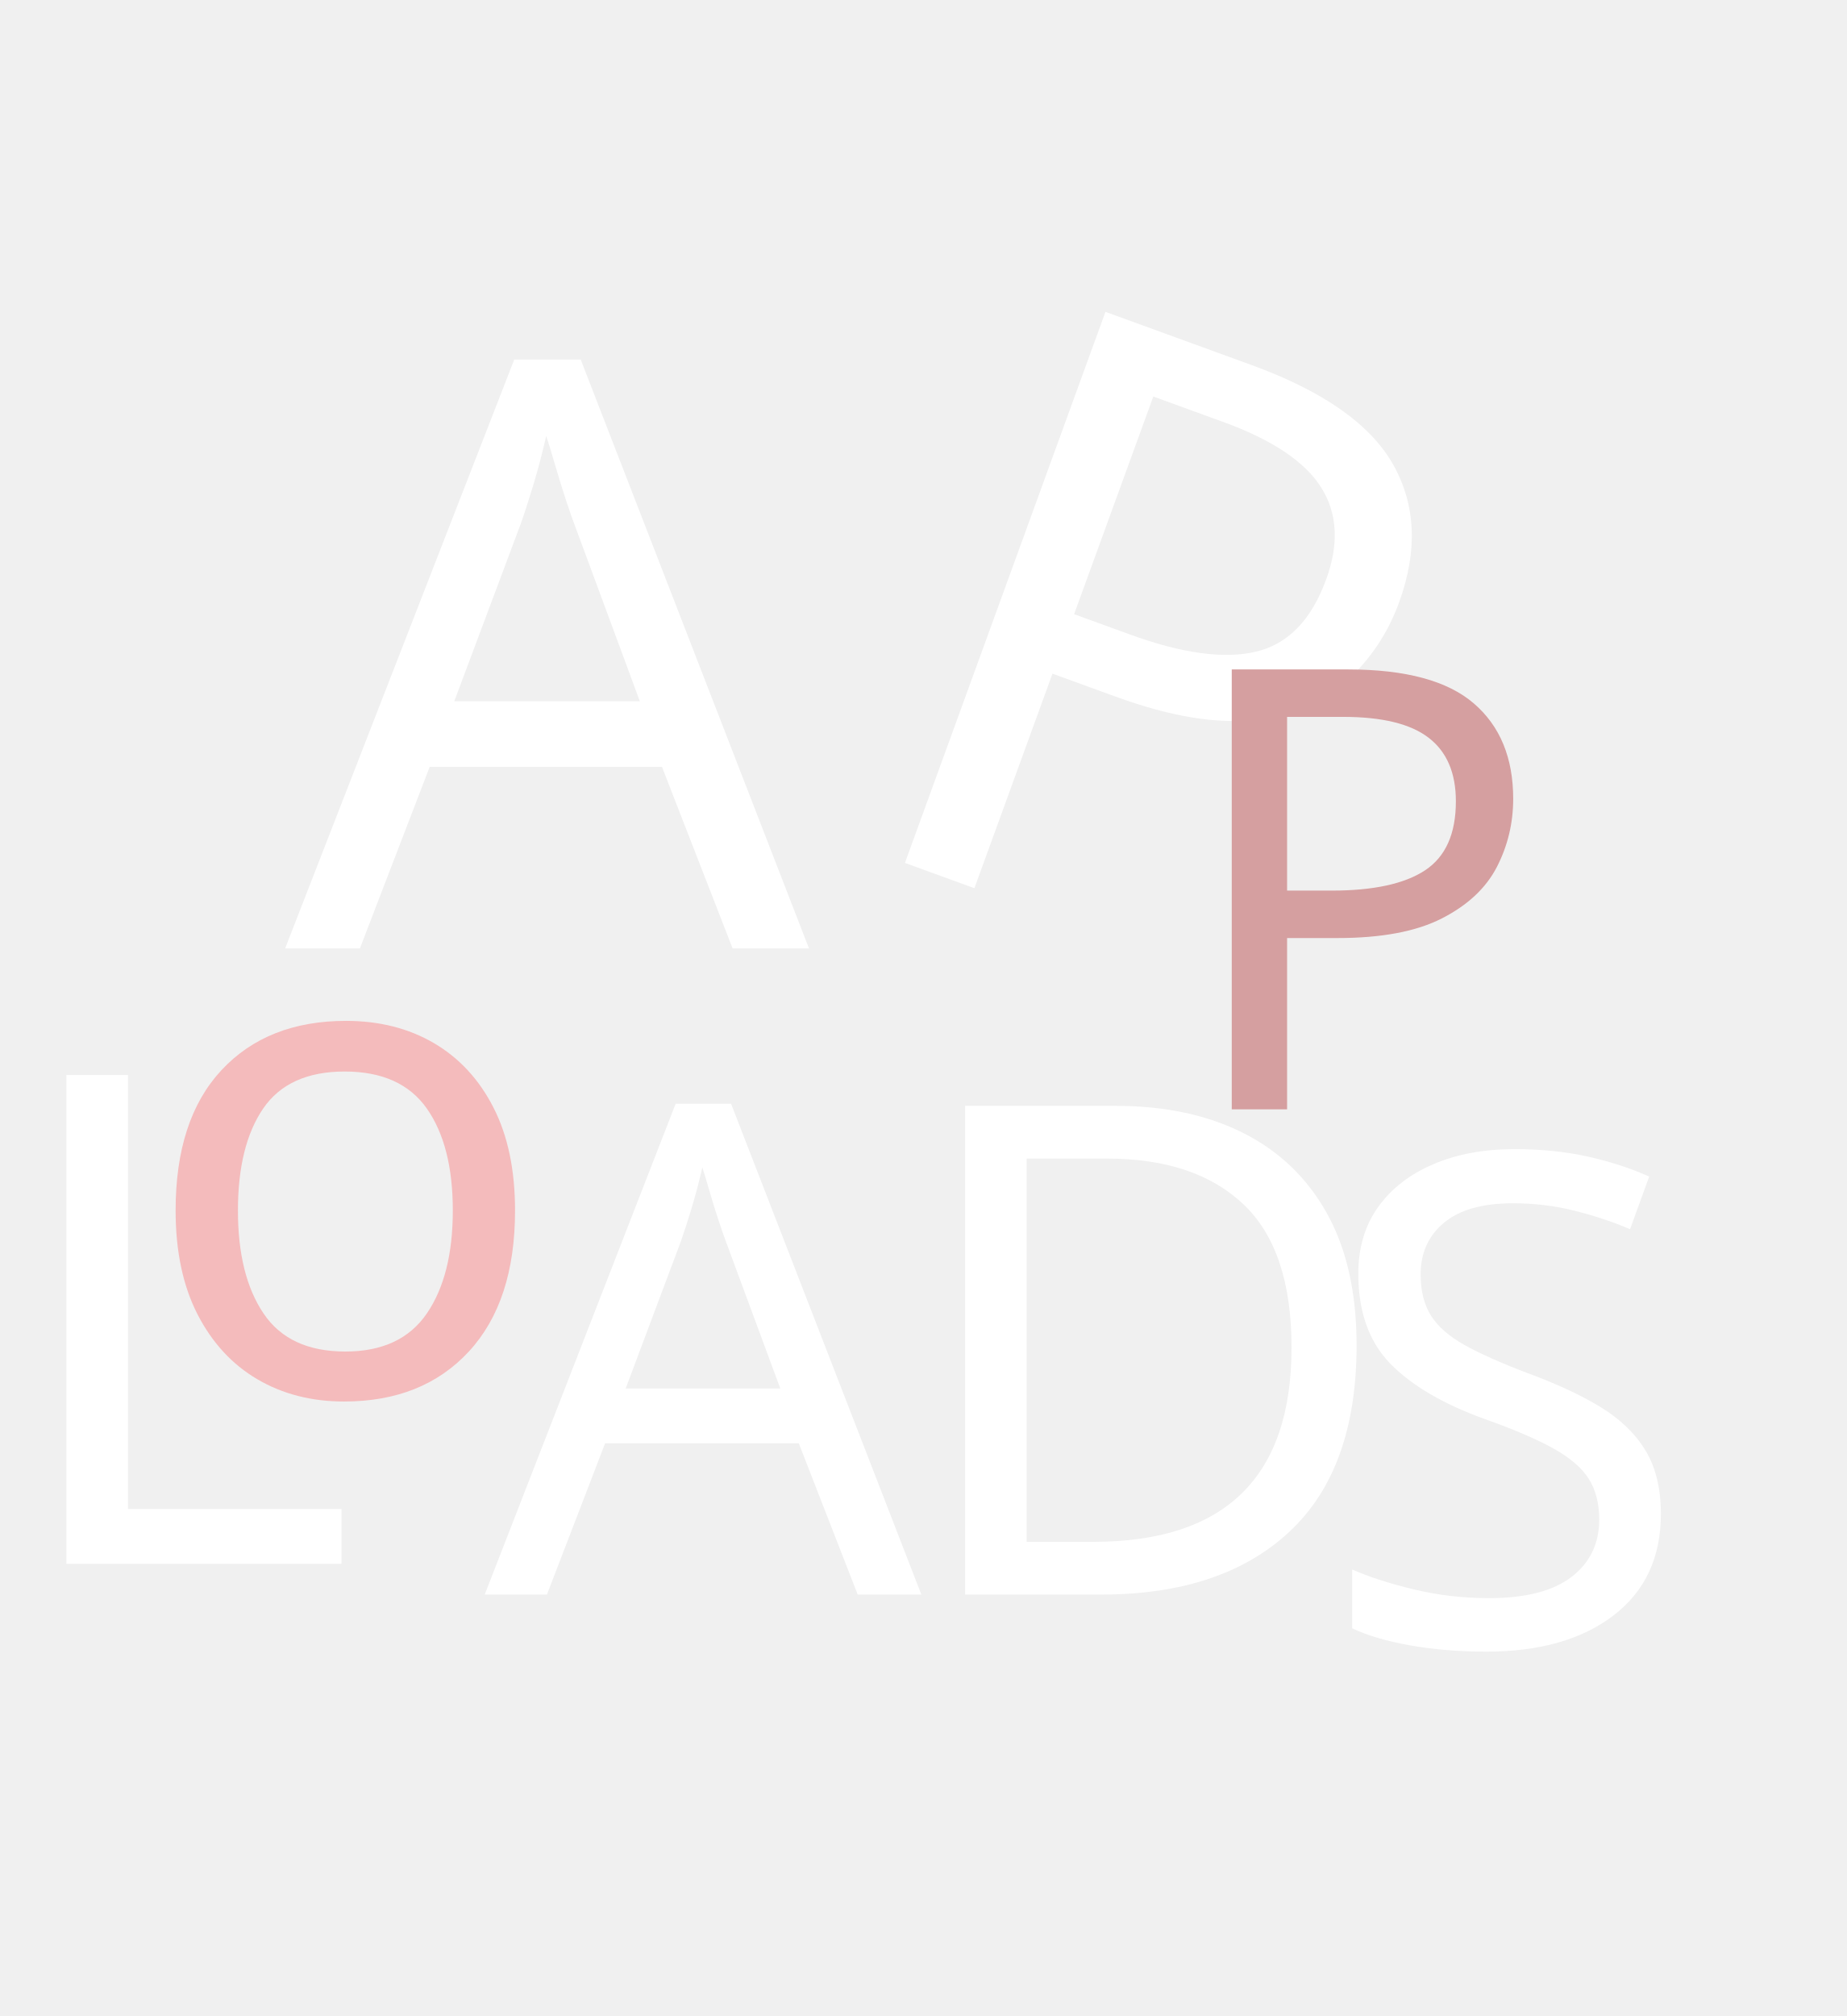
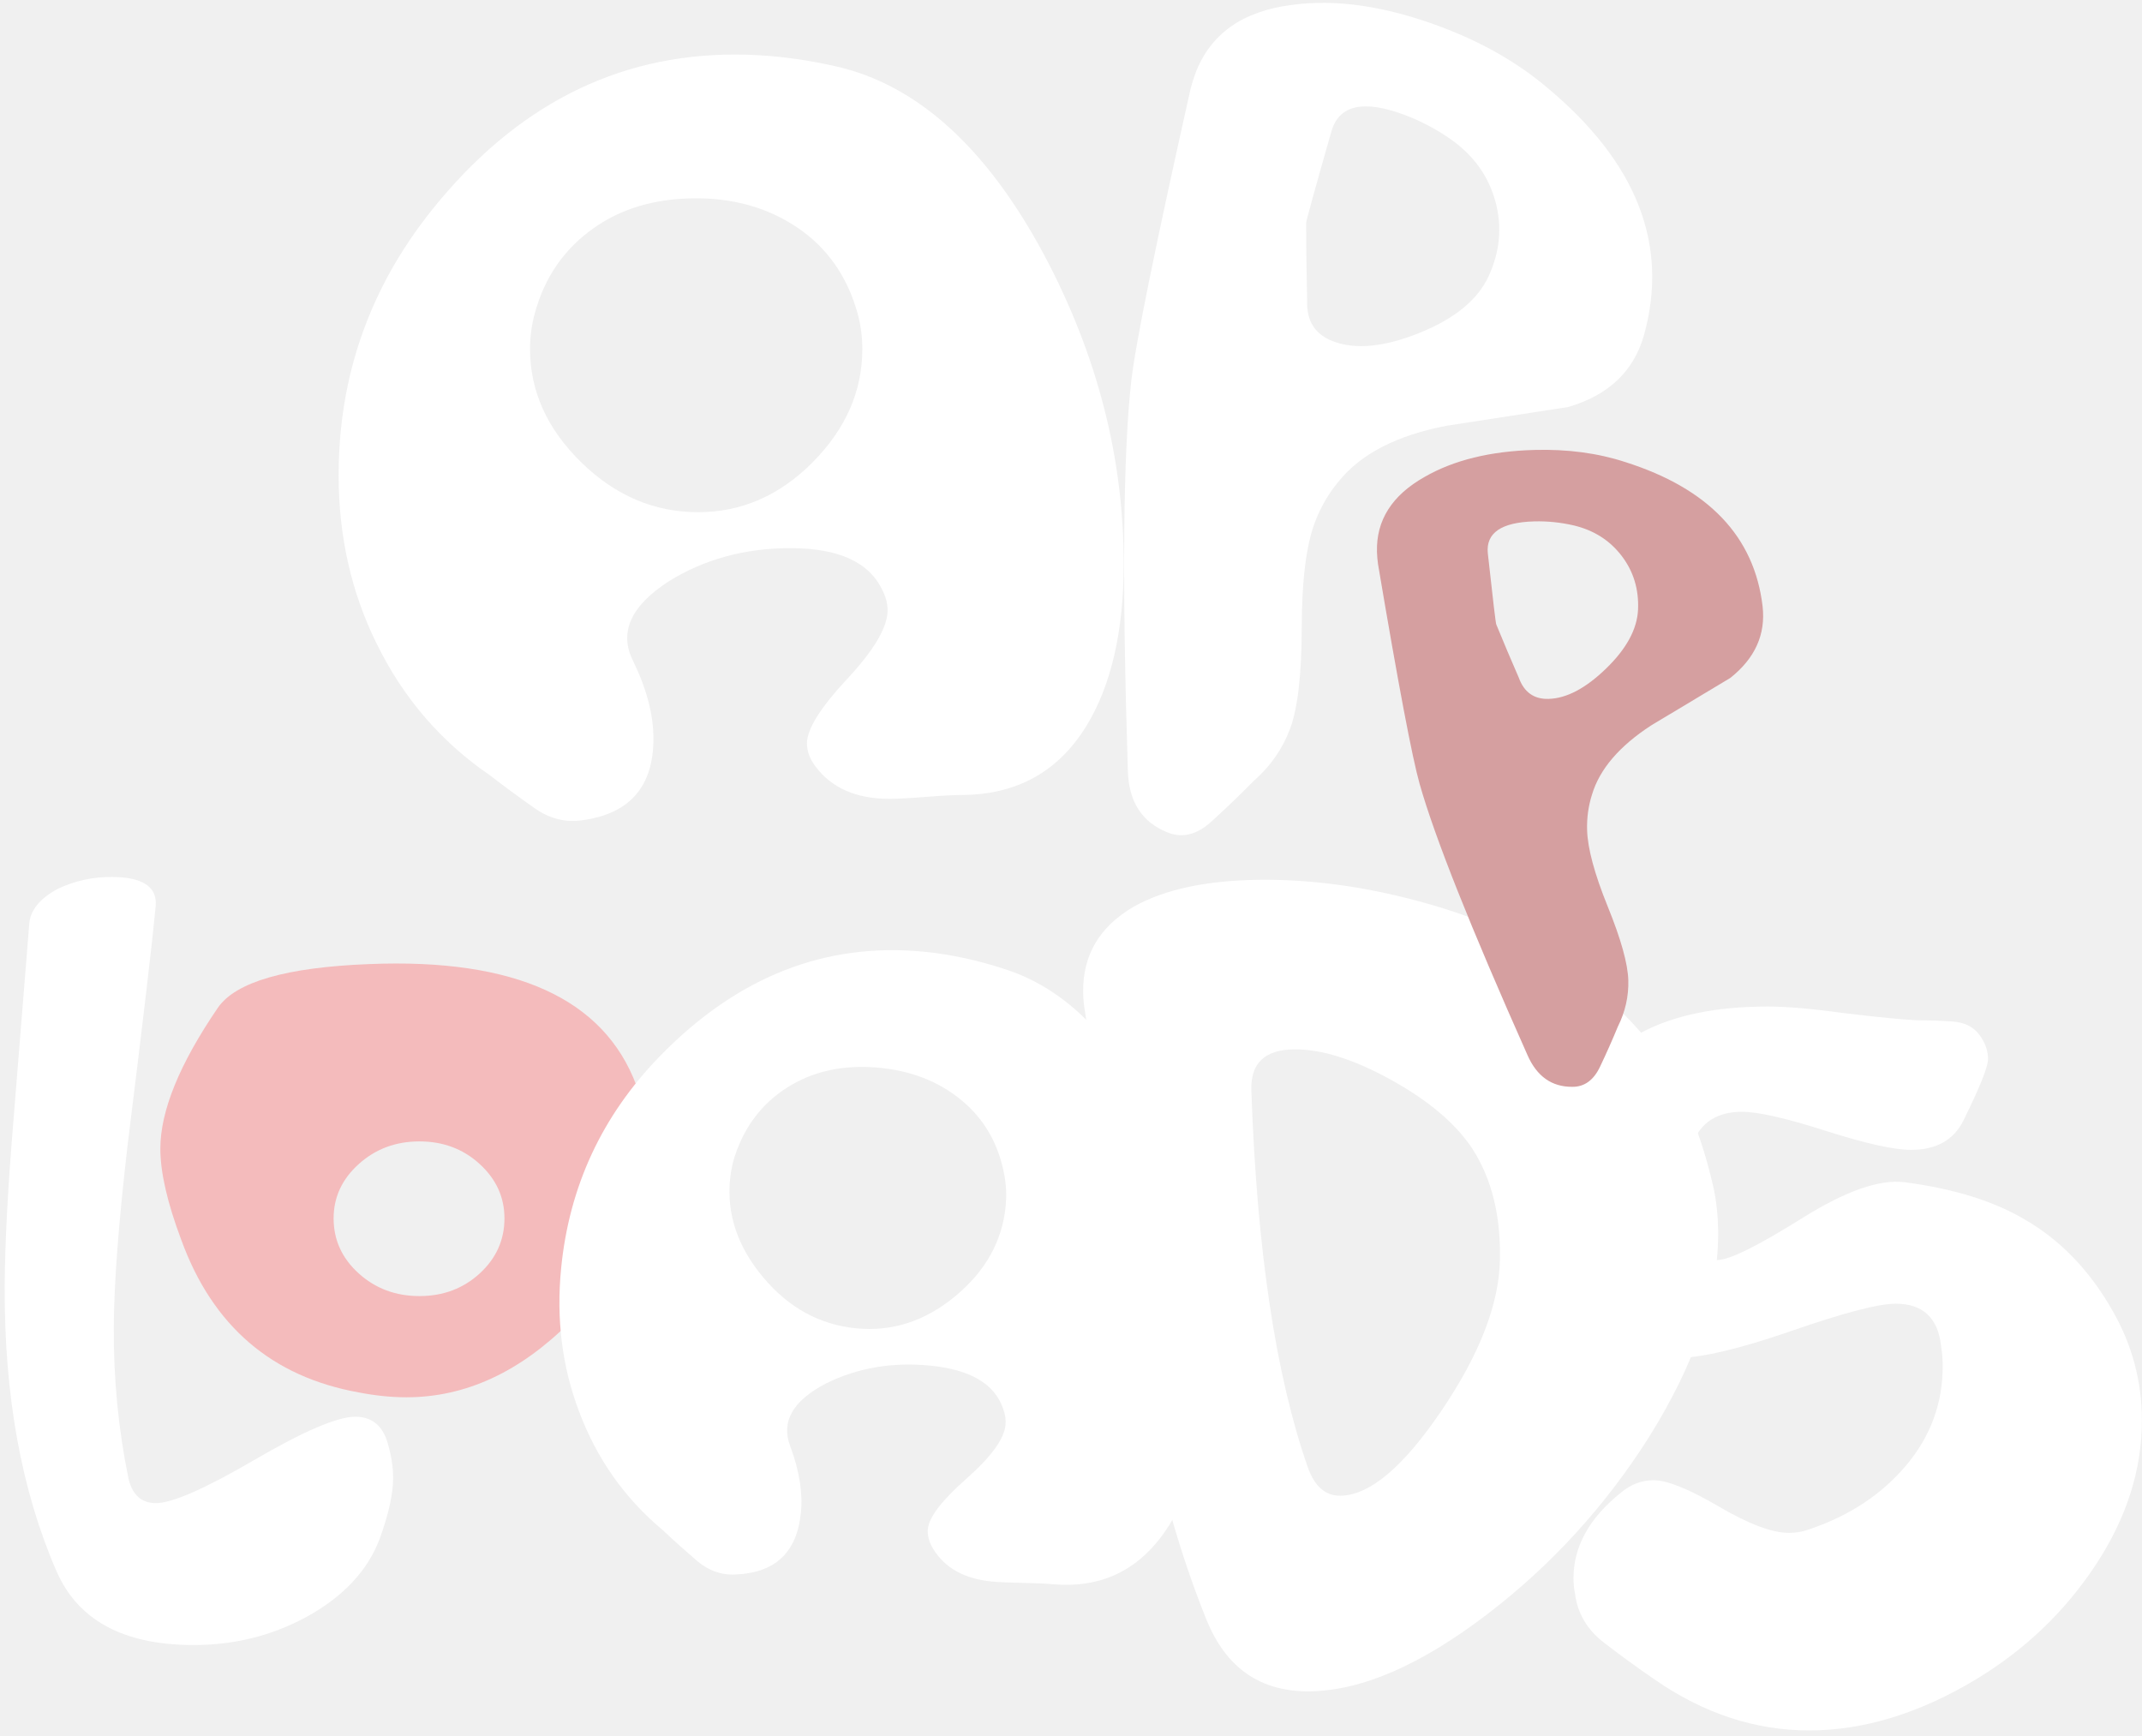
- <svg xmlns="http://www.w3.org/2000/svg" width="306px" height="334px" viewBox="0 0 306 334" version="1.1">
+ <svg xmlns="http://www.w3.org/2000/svg" width="300px" height="243px" viewBox="0 0 300 243" version="1.1">
  <defs />
-   <g id="Artboard" stroke="none" stroke-width="1" fill="none" fill-rule="evenodd" font-family="Olopus" font-weight="normal">
-     <g id="Logo">
-       <g id="o">
-         <text font-size="113.4" fill="#F4BBBC">
-           <tspan x="22.869" y="231.056">o</tspan>
-         </text>
-         <text id="L" font-size="113.4" fill="#FFFFFF">
-           <tspan x="0" y="259.076">L</tspan>
-         </text>
-         <text id="A" font-size="113.4" fill="#FFFFFF">
-           <tspan x="80.325" y="264.179">A</tspan>
-         </text>
-         <text id="D" font-size="113.4" fill="#FFFFFF">
-           <tspan x="148.932" y="264.179">D</tspan>
-         </text>
-         <text id="S" font-size="113.4" fill="#FFFFFF">
-           <tspan x="218.295" y="272.495">S</tspan>
-         </text>
-         <text id="A" font-size="136.08" fill="#FFFFFF">
-           <tspan x="47.25" y="157.133">A</tspan>
-         </text>
-         <text id="P" transform="translate(185.4492, 116.5046) rotate(20) translate(-185.4492, -116.5046) " font-size="136.08" fill="#FFFFFF">
-           <tspan x="147.949" y="153.505">P</tspan>
-         </text>
-         <text id="P" font-size="102.06" fill="#D59FA0">
-           <tspan x="194.216" y="183.787">P</tspan>
-         </text>
-       </g>
+   <g id="Page-1" stroke="none" stroke-width="1" fill="none" fill-rule="evenodd">
+     <g id="Logo-Outline" transform="translate(-28, -14)">
+       <path d="M117.136,166.026 C118.421,169.428 119.064,172.754 119.064,176.005 C119.064,184.019 115.321,191.73 107.837,199.139 C100.806,206.169 93.171,209.685 84.93,209.685 C82.813,209.685 80.583,209.458 78.24,209.004 C66.068,206.812 57.79,199.706 53.405,187.685 C51.439,182.469 50.457,178.197 50.457,174.871 C50.457,169.579 53.14,163.002 58.508,155.139 C61.003,151.511 68.071,149.469 79.714,149.016 C100.126,148.184 112.6,153.854 117.136,166.026 Z M98.652,184.623 C98.652,181.675 97.499,179.142 95.193,177.026 C92.887,174.909 90.071,173.85 86.745,173.85 C83.418,173.85 80.583,174.909 78.24,177.026 C75.896,179.142 74.724,181.675 74.724,184.623 C74.724,187.647 75.896,190.218 78.24,192.335 C80.583,194.451 83.418,195.51 86.745,195.51 C90.071,195.51 92.887,194.451 95.193,192.335 C97.499,190.218 98.652,187.647 98.652,184.623 Z" id="o" fill="#F4BBBC" />
+       <path d="M42.918,227.462 C41.364,228.696 39.809,229.607 38.253,230.195 C36.202,230.969 33.372,231.392 29.762,231.463 C24.931,231.51 20.25,229.601 15.719,225.737 C11.534,222.146 8.426,217.663 6.395,212.288 C2.976,203.235 3.914,196.093 9.21,190.859 C17.984,182.211 29.585,175.161 44.012,169.711 C49.599,167.6 57.052,165.189 66.372,162.476 L92.553,154.768 C94.375,154.241 96.363,154.904 98.517,156.757 C100.406,158.549 101.832,160.718 102.794,163.264 C104.317,167.295 103.765,169.685 101.139,170.435 C96.24,171.8 85.403,174.561 68.628,178.716 C58.017,181.432 49.811,183.885 44.012,186.076 C37.223,188.641 30.9,191.797 25.042,195.546 C23.037,196.869 22.395,198.485 23.116,200.395 C23.918,202.516 27.45,206.091 33.714,211.12 C39.978,216.148 43.55,219.829 44.432,222.163 C45.207,224.214 44.702,225.98 42.918,227.462 Z" id="L" fill="#FFFFFF" transform="translate(54.0074, 193.0282) rotate(-69) translate(-54.0074, -193.0282) " />
+       <path d="M112.298,182.917 C113.068,182.306 114.16,181.342 115.576,180.025 C116.992,178.708 118.056,177.768 118.766,177.204 C121.786,174.807 124.812,173.998 127.843,174.777 C128.94,175.065 129.771,175.564 130.335,176.274 C131.369,177.577 131.703,180.521 131.337,185.107 C130.971,189.692 131.399,192.755 132.621,194.294 C133.091,194.887 133.709,195.361 134.475,195.718 C137.727,197.384 141.574,196.454 146.015,192.929 C150.16,189.639 153.062,185.695 154.721,181.096 C156.428,176.073 155.597,172.776 152.226,171.205 C148.962,169.645 146.46,167.77 144.721,165.579 C141.243,161.197 141.43,156.995 145.283,152.972 C146.634,151.513 148.394,150.72 150.561,150.592 C152.728,150.465 154.862,150.387 156.964,150.36 C163.908,149.867 170.568,151.144 176.944,154.191 C182.966,157.036 188.187,161.242 192.605,166.808 C199.796,175.868 203.369,186.206 203.324,197.824 C203.265,213.315 197.788,225.384 186.892,234.032 C183.931,236.382 180.6,238.447 176.897,240.227 C168.12,244.491 157.196,243.8 144.124,238.154 C132.03,232.889 122.129,225.401 114.421,215.689 C109.486,209.472 106.693,203.581 106.041,198.018 C105.344,191.911 107.43,186.878 112.298,182.917 Z M156.947,219.288 C160.574,221.911 164.478,223.06 168.658,222.733 C172.839,222.407 176.742,220.757 180.366,217.784 C183.872,214.905 186.163,211.59 187.24,207.84 C188.401,203.83 188.133,199.844 186.436,195.882 C185.886,194.581 185.165,193.368 184.272,192.243 C181.217,188.394 176.925,186.179 171.395,185.597 C165.866,185.015 161.088,186.322 157.062,189.518 C153.094,192.667 150.811,196.965 150.211,202.411 C149.612,207.858 150.84,212.505 153.895,216.354 C154.788,217.479 155.805,218.457 156.947,219.288 Z" id="A" fill="#FFFFFF" transform="translate(154.6176, 196.6182) rotate(224) translate(-154.6176, -196.6182) " />
+       <path d="M229.638,145.617 C231.561,145.747 233.544,146.09 235.587,146.644 C244.051,148.941 252.435,154.703 260.741,163.93 C268.363,172.5 274.233,182.045 278.35,192.562 C282.606,203.431 283.784,212.368 281.883,219.372 C280.061,226.084 275.484,229.816 268.151,230.568 C256.94,231.755 244.117,231.525 229.68,229.878 C213.731,227.742 197.745,225.597 181.723,223.441 C180.808,223.349 179.913,223.185 179.037,222.947 C174.003,221.581 170.806,218.206 169.447,212.824 C168.314,208.051 168.708,202.126 170.629,195.049 C172.471,188.264 175.409,181.482 179.442,174.704 C183.475,167.926 187.853,162.476 192.575,158.352 C198.325,153.333 204.029,149.848 209.69,147.899 C215.35,145.949 221.999,145.188 229.638,145.617 Z M231.178,177.173 C225.255,175.33 219.904,175.131 215.125,176.576 C211.101,177.834 206.966,180.589 202.717,184.841 C198.469,189.093 195.84,193.079 194.83,196.8 C193.76,200.74 195.059,203.169 198.727,204.086 C220.369,209.49 237.993,211.806 251.598,211.034 C254.462,210.872 256.171,209.769 256.726,207.726 C257.795,203.786 255.286,198.17 249.197,190.877 C243.107,183.584 237.101,179.016 231.178,177.173 Z" id="D" fill="#FFFFFF" transform="translate(225.7902, 188.4074) rotate(74) translate(-225.7902, -188.4074) " />
+       <path d="M323.902,197.599 C326.623,202.362 327.984,207.465 327.984,212.908 C327.984,219.863 325.83,226.61 321.52,233.15 C317.211,239.689 311.617,245.038 304.737,249.196 C296.799,253.959 289.012,256.34 281.377,256.34 C273.817,256.34 266.597,253.959 259.717,249.196 C257.298,247.533 254.936,245.813 252.63,244.036 C250.324,242.26 248.982,240.011 248.604,237.289 C248.453,236.533 248.377,235.777 248.377,235.021 C248.377,230.561 250.608,226.554 255.068,223.001 C256.429,221.867 257.941,221.3 259.604,221.3 C261.494,221.3 264.537,222.528 268.733,224.985 C272.929,227.442 276.198,228.671 278.542,228.671 C279.6,228.671 280.621,228.482 281.604,228.104 C287.122,226.214 291.583,223.246 294.985,219.202 C298.387,215.157 300.088,210.527 300.088,205.31 C300.088,204.403 300.012,203.458 299.861,202.475 C299.407,198.544 297.291,196.578 293.511,196.578 C291.091,196.578 286.234,197.845 278.939,200.377 C271.643,202.91 266.257,204.176 262.779,204.176 C258.848,204.176 255.824,202.929 253.707,200.434 C248.491,194.31 245.883,187.847 245.883,181.043 C245.883,177.489 246.601,173.785 248.037,169.929 C251.742,159.95 260.927,154.961 275.593,154.961 C278.239,154.961 281.755,155.263 286.14,155.868 C291.205,156.473 294.682,156.813 296.572,156.888 C298.16,156.888 299.785,156.945 301.449,157.059 C303.112,157.172 304.359,157.777 305.191,158.873 C306.022,159.969 306.438,161.122 306.438,162.332 C306.438,163.39 305.304,166.225 303.036,170.837 C301.675,173.634 299.218,175.032 295.665,175.032 C293.246,175.032 289.258,174.144 283.702,172.368 C278.145,170.591 274.233,169.703 271.965,169.703 C268.487,169.703 266.181,171.196 265.047,174.182 C263.913,177.168 263.346,179.644 263.346,181.61 C263.346,183.348 263.724,185.163 264.48,187.053 C265.387,189.321 266.748,190.455 268.563,190.455 C270.226,190.455 274.195,188.489 280.47,184.558 C286.518,180.778 291.28,179.115 294.758,179.568 C301.713,180.476 307.383,182.252 311.768,184.898 C316.682,187.771 320.727,192.005 323.902,197.599 Z" id="S" fill="#FFFFFF" />
+       <path d="M162.927,125.329 C161.747,125.329 160.001,125.42 157.688,125.602 C155.374,125.783 153.673,125.874 152.585,125.874 C147.958,125.874 144.511,124.377 142.243,121.383 C141.426,120.294 141.018,119.206 141.018,118.117 C141.018,116.121 142.9,113.105 146.665,109.068 C150.43,105.031 152.312,101.833 152.312,99.474 C152.312,98.567 152.086,97.66 151.632,96.753 C149.818,92.761 145.509,90.765 138.704,90.765 C132.354,90.765 126.684,92.307 121.694,95.392 C116.342,98.839 114.664,102.559 116.66,106.55 C118.565,110.451 119.517,114.08 119.517,117.437 C119.517,124.15 116.206,127.96 109.583,128.867 C107.225,129.23 104.979,128.663 102.847,127.166 C100.715,125.67 98.652,124.15 96.656,122.608 C89.761,117.89 84.454,111.721 80.734,104.101 C77.196,96.934 75.427,89.087 75.427,80.559 C75.427,66.679 79.782,54.296 88.491,43.409 C100.103,28.894 114.255,21.636 130.948,21.636 C135.484,21.636 140.156,22.181 144.964,23.269 C156.395,25.81 166.147,34.609 174.221,49.669 C181.66,63.64 185.38,78.064 185.38,92.942 C185.38,102.468 183.611,110.088 180.073,115.804 C176.172,122.064 170.457,125.239 162.927,125.329 Z M148.094,57.834 C146.642,52.663 143.83,48.671 139.657,45.859 C135.484,43.046 130.585,41.686 124.96,41.776 C119.517,41.867 114.89,43.273 111.08,45.995 C106.998,48.898 104.276,52.844 102.915,57.834 C102.462,59.467 102.235,61.145 102.235,62.869 C102.235,68.766 104.616,74.05 109.379,78.722 C114.142,83.394 119.608,85.73 125.777,85.73 C131.855,85.73 137.208,83.394 141.834,78.722 C146.461,74.05 148.774,68.766 148.774,62.869 C148.774,61.145 148.548,59.467 148.094,57.834 Z" id="A" fill="#FFFFFF" />
+       <path d="M257.111,78.406 C253.807,82.526 249.228,84.239 243.372,83.543 L226.717,79.316 C219.752,77.813 214.083,78.235 209.711,80.585 C207.746,81.593 205.98,82.918 204.415,84.56 C202.036,87.054 199.554,91.332 196.97,97.392 C194.386,103.453 192.03,107.599 189.901,109.831 C187.835,111.998 185.337,113.565 182.408,114.532 C179.93,115.553 177.37,116.528 174.729,117.457 C172.088,118.385 169.979,118.034 168.4,116.403 C165.705,113.708 165.145,110.352 166.718,106.337 C176.153,81.987 183.395,65.325 188.445,56.351 C190.969,51.864 198.847,40.384 212.078,21.912 C212.576,21.259 213.075,20.67 213.576,20.144 C217.646,15.877 223.04,14.691 229.759,16.586 C235.829,18.239 241.852,21.915 247.825,27.613 C252.289,31.87 255.733,36.409 258.157,41.228 C265.623,55.746 265.274,68.138 257.111,78.406 Z M240.272,62.345 C243.099,59.775 244.759,56.688 245.251,53.083 C245.743,49.478 244.988,46.031 242.985,42.742 C241.651,40.592 240.098,38.671 238.326,36.981 C233.862,32.723 230.413,32.067 227.98,35.012 C222.432,41.88 219.659,45.379 219.662,45.507 C218.264,48.812 216.899,52.149 215.567,55.517 C214.345,58.113 214.719,60.35 216.688,62.228 C219.117,64.545 222.98,65.753 228.276,65.853 C233.572,65.952 237.571,64.783 240.272,62.345 Z" id="P" fill="#FFFFFF" transform="translate(214.6773, 66.83706) rotate(-23) translate(-214.6773, -66.83706) " />
+       <path d="M279.336,105.255 C278.748,109.172 276.425,112.009 272.366,113.766 L259.975,117.307 C254.892,118.959 251.377,121.37 249.428,124.542 C248.535,125.937 247.89,127.462 247.494,129.116 C246.892,131.631 246.896,135.34 247.506,140.243 C248.117,145.147 248.153,148.723 247.614,150.973 C247.091,153.157 246.063,155.114 244.529,156.846 C243.308,158.443 242.016,160.04 240.654,161.638 C239.292,163.236 237.792,163.804 236.153,163.342 C233.39,162.61 231.761,160.646 231.267,157.45 C228.201,138.106 226.613,124.573 226.503,116.851 C226.447,112.989 227.226,102.577 228.838,85.612 C228.914,85 229.016,84.43 229.142,83.901 C230.172,79.6 233.222,76.796 238.291,75.491 C242.851,74.274 248.141,74.386 254.162,75.827 C258.662,76.904 262.606,78.548 265.995,80.758 C276.31,87.355 280.757,95.52 279.336,105.255 Z M262.363,101.192 C263.227,98.461 263.139,95.834 262.098,93.311 C261.058,90.788 259.269,88.838 256.73,87.461 C255.054,86.57 253.323,85.911 251.536,85.483 C247.037,84.406 244.554,85.281 244.087,88.107 C243.08,94.653 242.602,97.966 242.652,98.048 C242.992,100.718 243.366,103.396 243.772,106.082 C243.959,108.226 245.045,109.535 247.03,110.01 C249.478,110.596 252.438,109.923 255.909,107.99 C259.38,106.058 261.531,103.792 262.363,101.192 Z" id="P" fill="#D59FA0" transform="translate(253.047, 119.0761) rotate(-15) translate(-253.047, -119.0761) " />
    </g>
  </g>
</svg>
